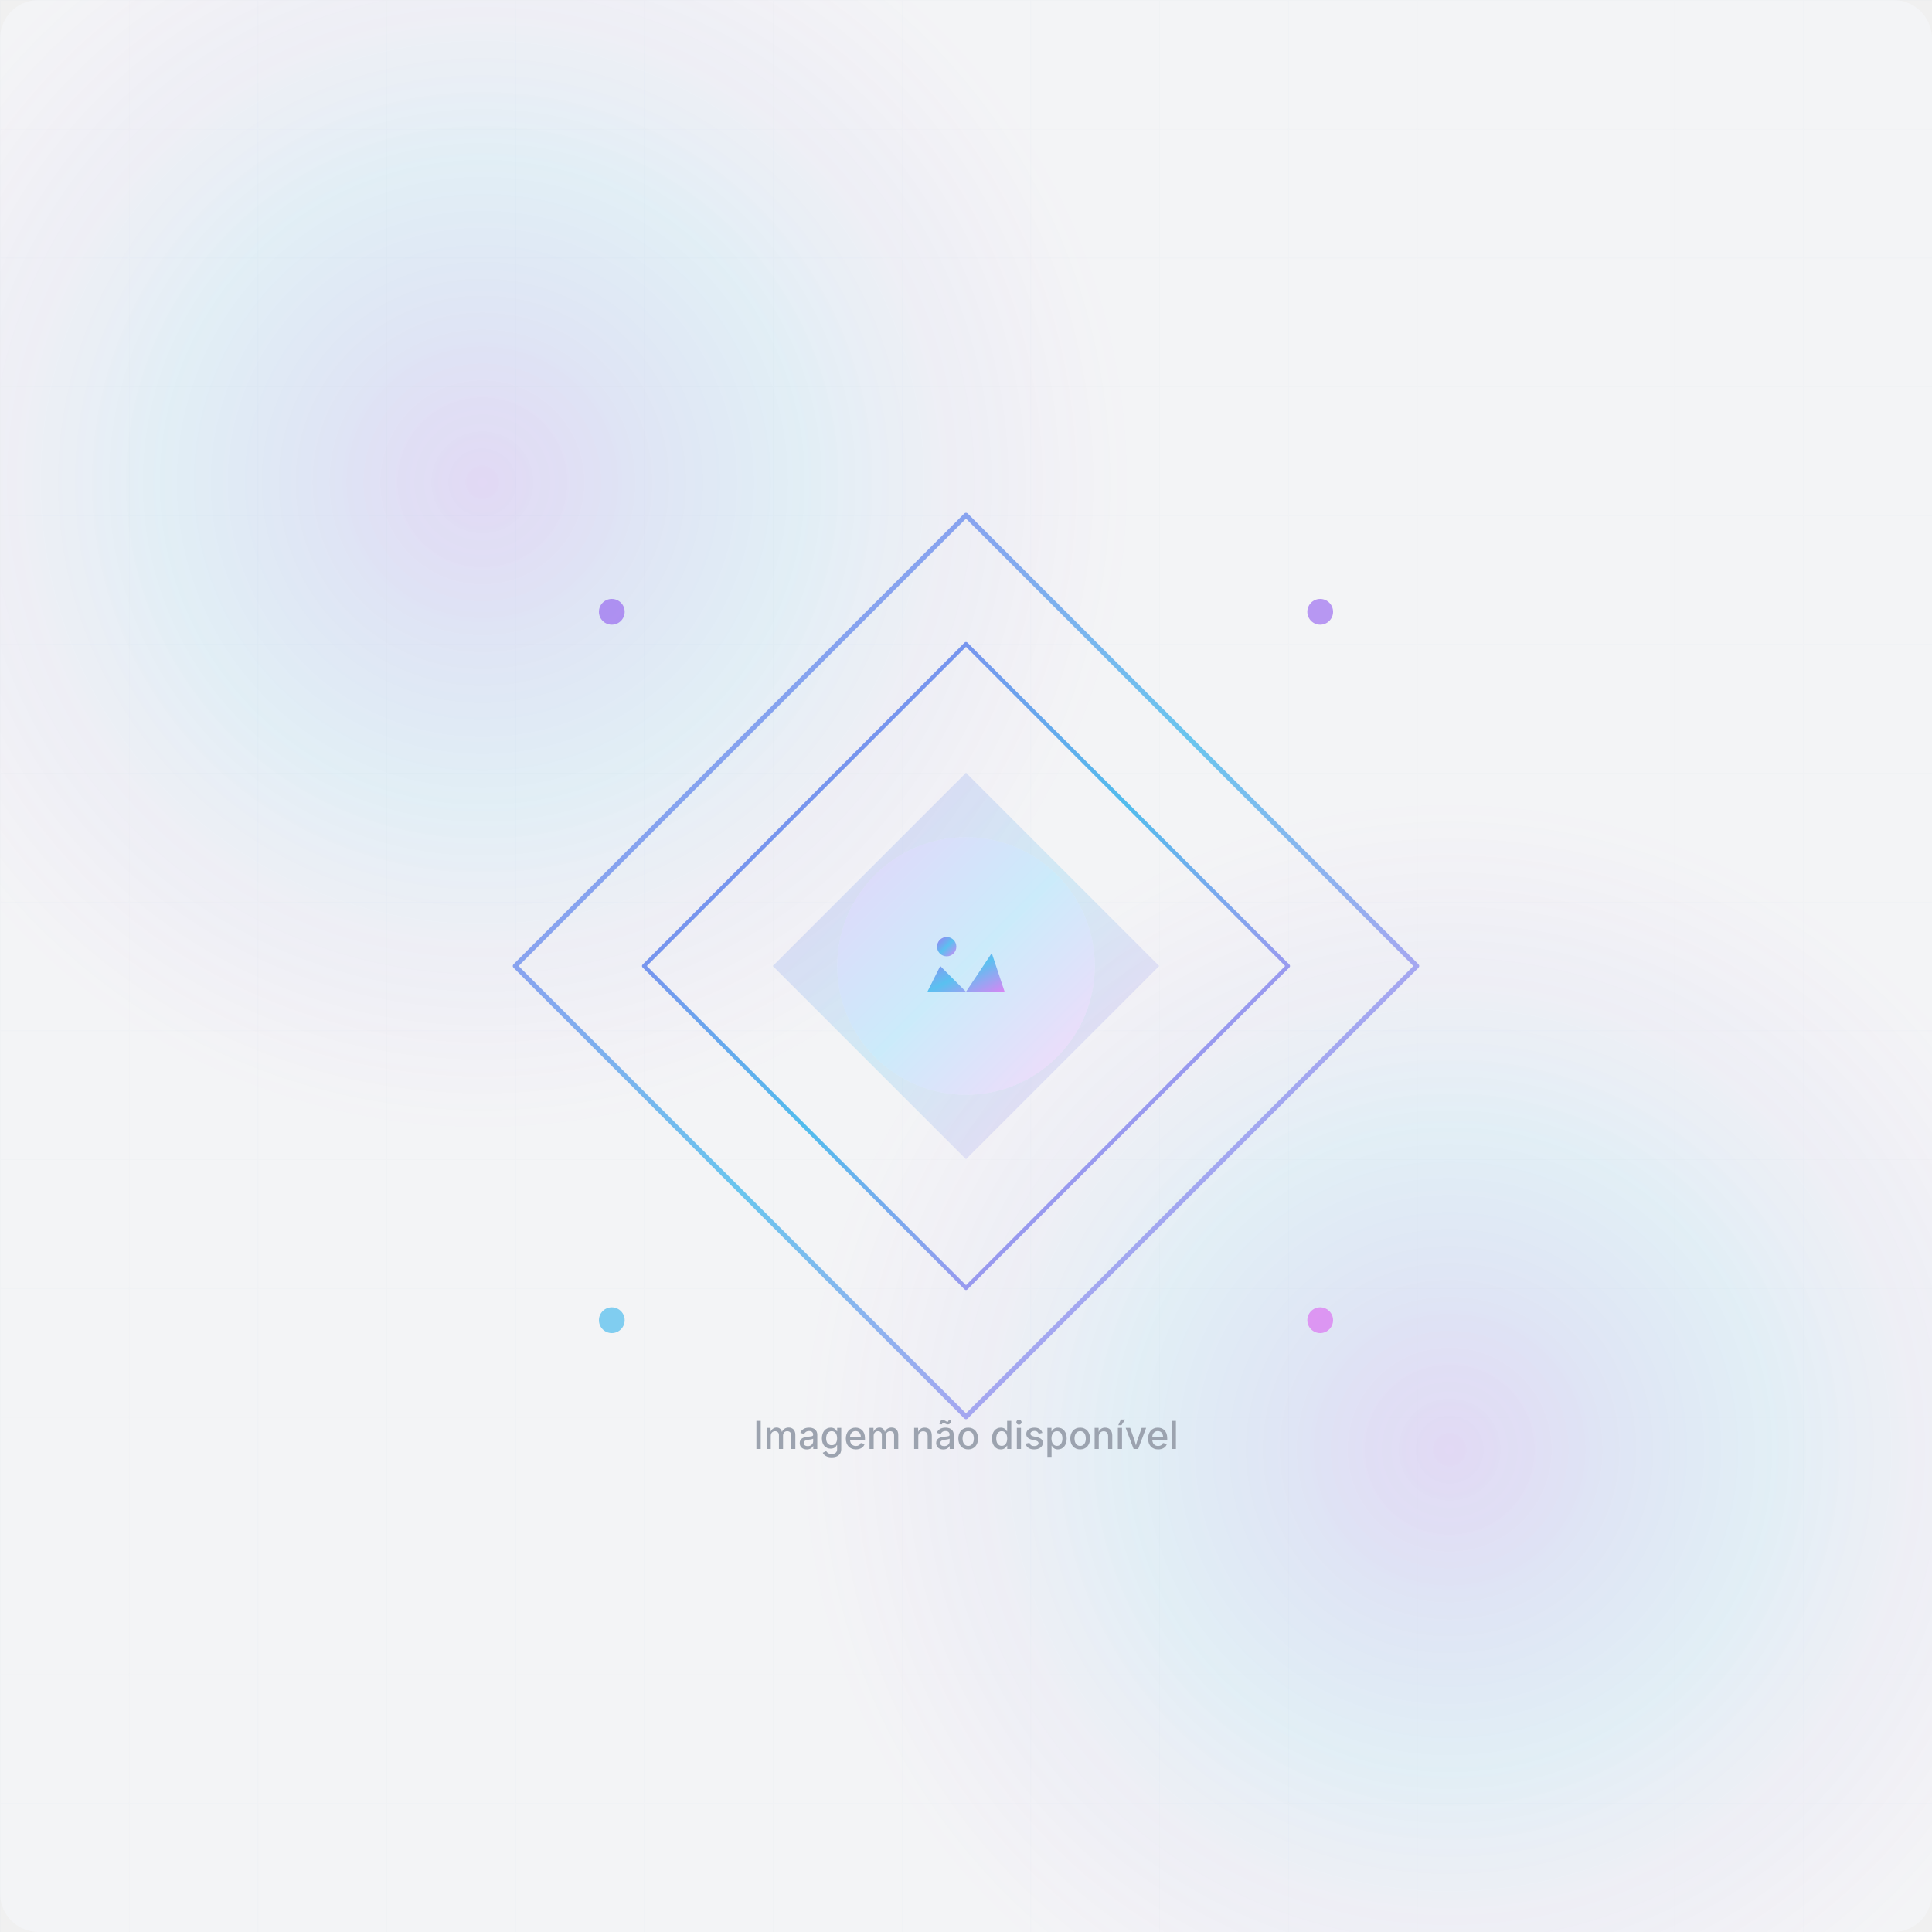
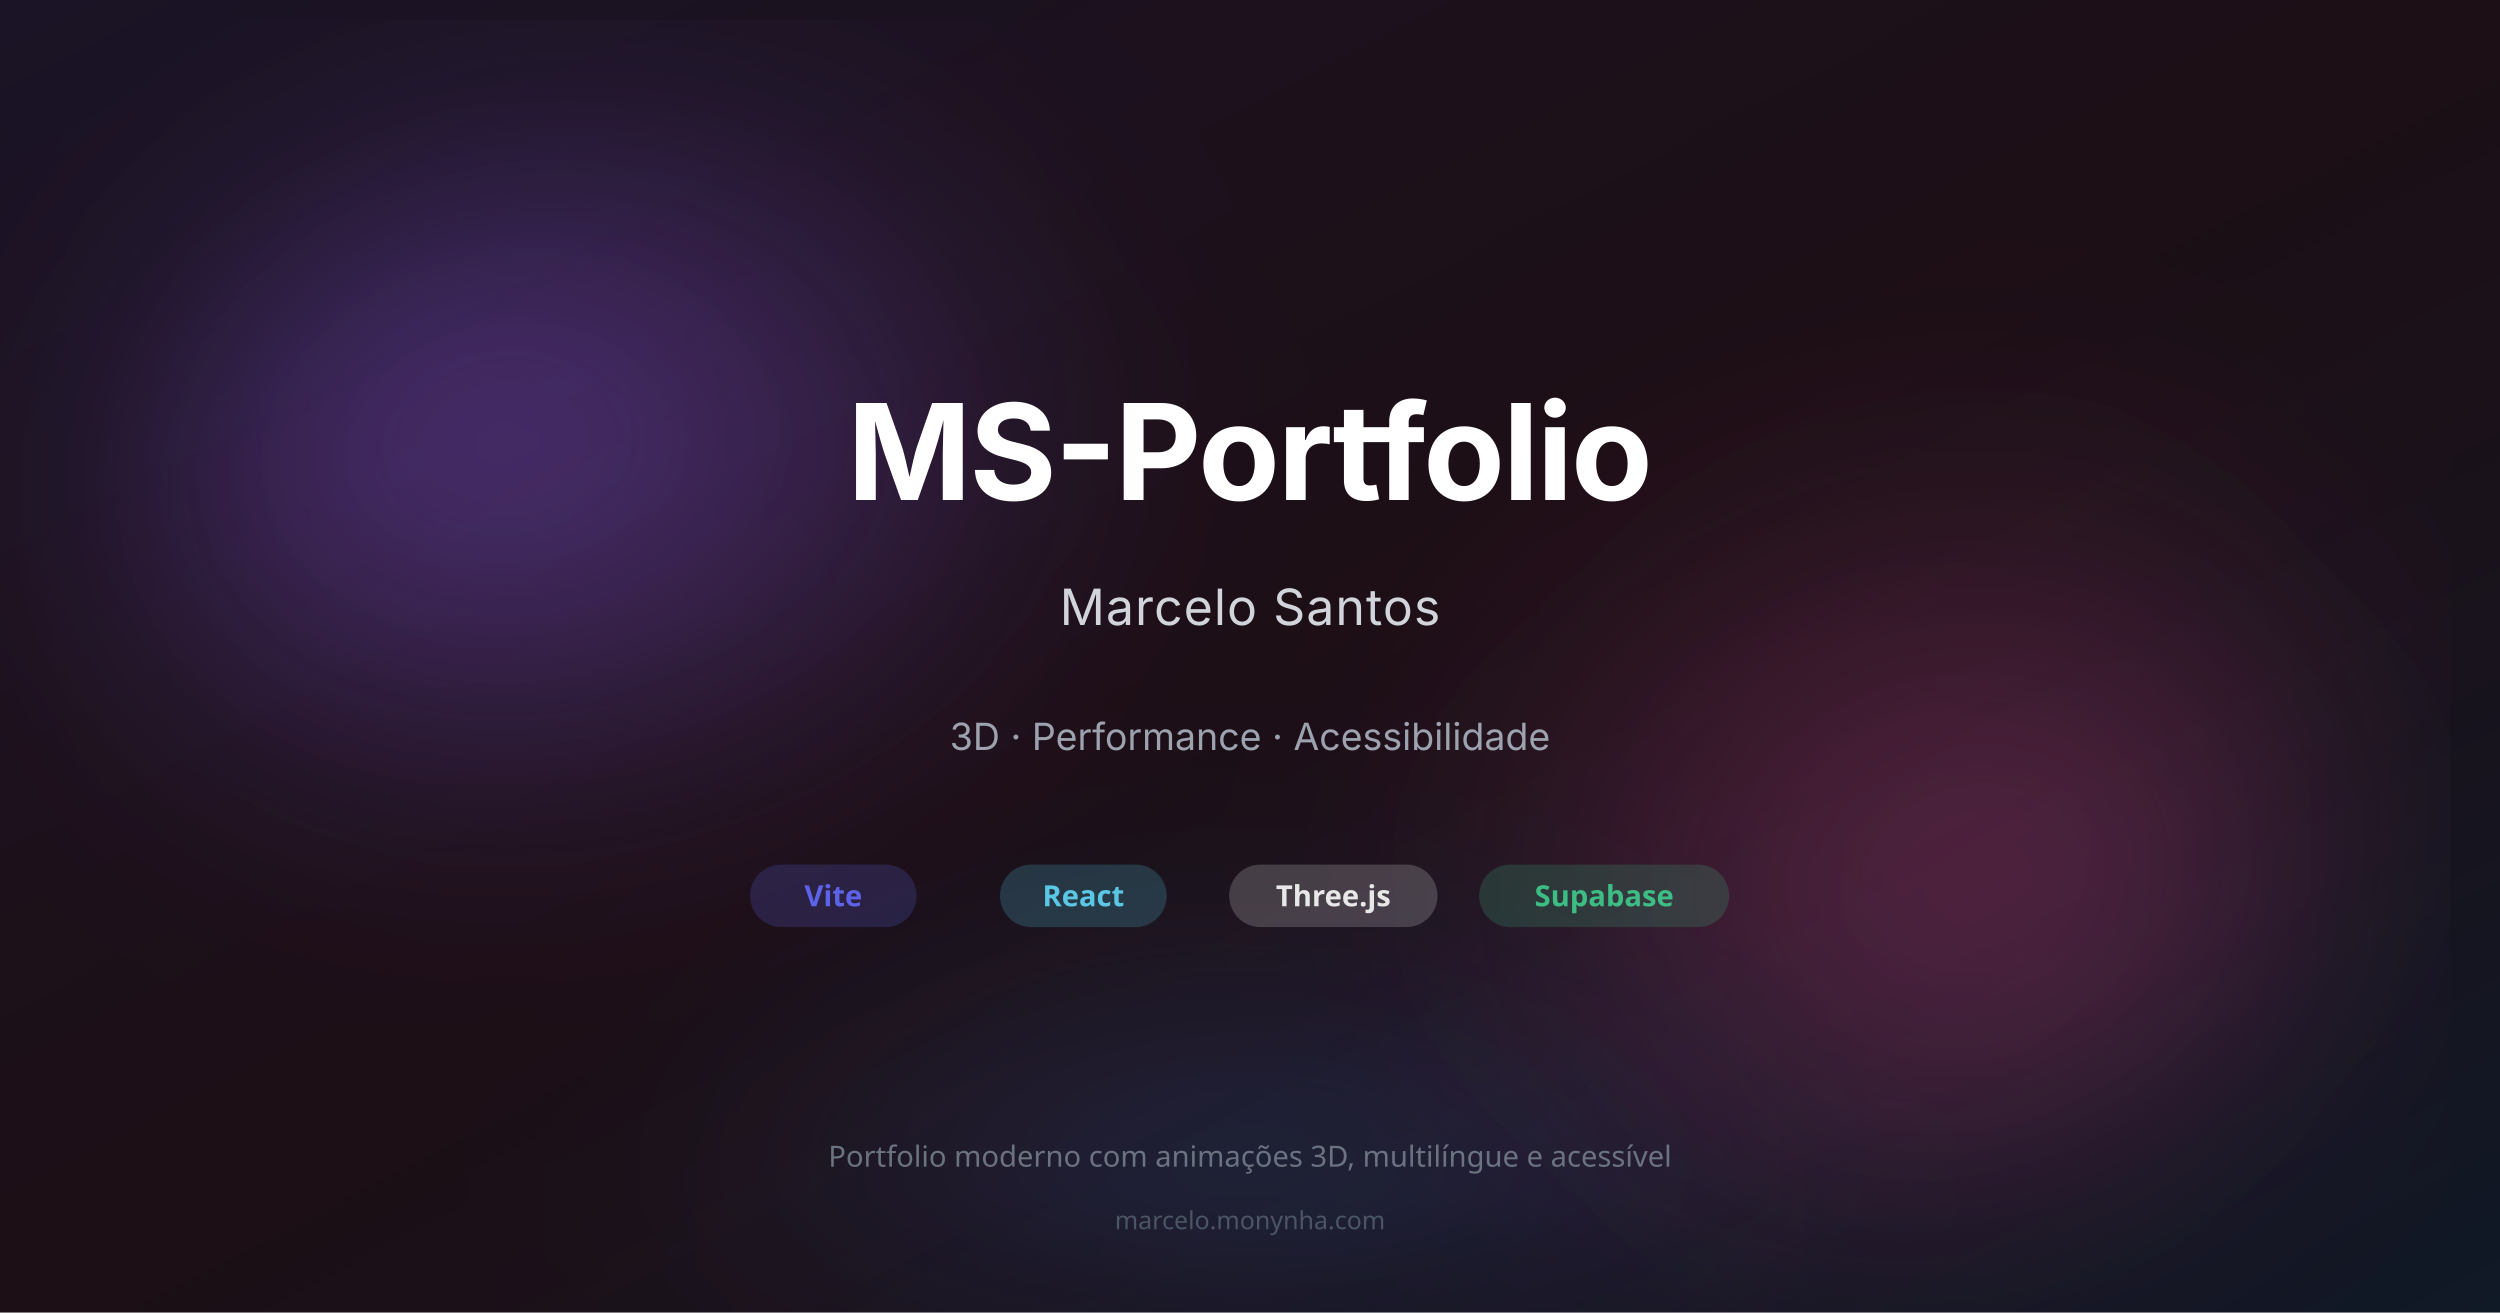
- <svg xmlns="http://www.w3.org/2000/svg" width="1200" height="1200" viewBox="0 0 1200 1200" fill="none" role="img">
+ <svg xmlns="http://www.w3.org/2000/svg" width="1200" height="630" viewBox="0 0 1200 630" fill="none">
  <defs>
-     <linearGradient id="primaryGradient" x1="0%" y1="0%" x2="100%" y2="100%">
-       <stop offset="0%" stop-color="#7C3AED" />
-       <stop offset="50%" stop-color="#0EA5E9" />
-       <stop offset="100%" stop-color="#D946EF" />
+     <linearGradient id="fluidGrad1" x1="0%" y1="0%" x2="100%" y2="100%">
+       <stop offset="0%" style="stop-color:#8b5cf6;stop-opacity:0.3" />
+       <stop offset="50%" style="stop-color:#ec4899;stop-opacity:0.2" />
+       <stop offset="100%" style="stop-color:#3b82f6;stop-opacity:0.3" />
    </linearGradient>
-     <pattern id="gridPattern" width="80" height="80" patternUnits="userSpaceOnUse">
-       <path d="M 80 0 L 0 0 0 80" fill="none" stroke="#E5E7EB" stroke-width="0.5" opacity="0.3" />
-     </pattern>
-     <radialGradient id="glowGradient" cx="50%" cy="50%" r="50%">
-       <stop offset="0%" stop-color="#7C3AED" stop-opacity="0.3" />
-       <stop offset="50%" stop-color="#0EA5E9" stop-opacity="0.15" />
-       <stop offset="100%" stop-color="#D946EF" stop-opacity="0" />
+     <radialGradient id="fluidGlow1" cx="30%" cy="40%">
+       <stop offset="0%" style="stop-color:#8b5cf6;stop-opacity:0.6" />
+       <stop offset="100%" style="stop-color:#8b5cf6;stop-opacity:0" />
    </radialGradient>
+     <radialGradient id="fluidGlow2" cx="70%" cy="60%">
+       <stop offset="0%" style="stop-color:#ec4899;stop-opacity:0.5" />
+       <stop offset="100%" style="stop-color:#ec4899;stop-opacity:0" />
+     </radialGradient>
+     <radialGradient id="fluidGlow3" cx="50%" cy="80%">
+       <stop offset="0%" style="stop-color:#3b82f6;stop-opacity:0.4" />
+       <stop offset="100%" style="stop-color:#3b82f6;stop-opacity:0" />
+     </radialGradient>
+     <filter id="blur">
+       <feGaussianBlur in="SourceGraphic" stdDeviation="60" />
+     </filter>
  </defs>
-   <rect width="1200" height="1200" fill="#F3F4F6" rx="24" />
-   <rect width="1200" height="1200" fill="url(#gridPattern)" />
-   <circle cx="300" cy="300" r="400" fill="url(#glowGradient)" opacity="0.5" />
-   <circle cx="900" cy="900" r="400" fill="url(#glowGradient)" opacity="0.5" />
-   <g transform="translate(600, 600)">
-     <path d="M 0 -280 L 280 0 L 0 280 L -280 0 Z" fill="none" stroke="url(#primaryGradient)" stroke-width="3" stroke-linecap="round" stroke-linejoin="round" opacity="0.6" />
-     <path d="M 0 -200 L 200 0 L 0 200 L -200 0 Z" fill="none" stroke="url(#primaryGradient)" stroke-width="2.5" stroke-linecap="round" stroke-linejoin="round" opacity="0.7" />
-     <path d="M 0 -120 L 120 0 L 0 120 L -120 0 Z" fill="url(#primaryGradient)" opacity="0.15" />
-     <circle cx="0" cy="0" r="80" fill="white" opacity="0.9" />
-     <circle cx="0" cy="0" r="80" fill="url(#primaryGradient)" opacity="0.2" />
-     <g transform="translate(-32, -32)">
-       <path d="M 8 48 L 16 32 L 32 48 L 48 24 L 56 48 Z" fill="url(#primaryGradient)" opacity="0.6" />
-       <circle cx="20" cy="20" r="6" fill="url(#primaryGradient)" opacity="0.6" />
+   <rect width="1200" height="630" fill="#0a0a0a" />
+   <ellipse cx="360" cy="250" rx="300" ry="200" fill="url(#fluidGlow1)" filter="url(#blur)" opacity="0.8">
+     <animate attributeName="cy" values="250;280;250" dur="8s" repeatCount="indefinite" />
+     <animate attributeName="rx" values="300;320;300" dur="6s" repeatCount="indefinite" />
+   </ellipse>
+   <ellipse cx="840" cy="380" rx="280" ry="220" fill="url(#fluidGlow2)" filter="url(#blur)" opacity="0.7">
+     <animate attributeName="cx" values="840;820;840" dur="7s" repeatCount="indefinite" />
+     <animate attributeName="ry" values="220;240;220" dur="5s" repeatCount="indefinite" />
+   </ellipse>
+   <ellipse cx="600" cy="500" rx="320" ry="180" fill="url(#fluidGlow3)" filter="url(#blur)" opacity="0.6">
+     <animate attributeName="rx" values="320;340;320" dur="9s" repeatCount="indefinite" />
+     <animate attributeName="cy" values="500;480;500" dur="7s" repeatCount="indefinite" />
+   </ellipse>
+   <rect width="1200" height="630" fill="url(#fluidGrad1)" opacity="0.4" />
+   <text x="600" y="240" font-family="system-ui, -apple-system, sans-serif" font-size="64" font-weight="700" fill="#ffffff" text-anchor="middle" letter-spacing="-1">
+     MS-Portfolio
+   </text>
+   <text x="600" y="300" font-family="system-ui, -apple-system, sans-serif" font-size="24" font-weight="400" fill="#d1d5db" text-anchor="middle" letter-spacing="0.5">
+     Marcelo Santos
+   </text>
+   <text x="600" y="360" font-family="system-ui, -apple-system, sans-serif" font-size="18" font-weight="400" fill="#9ca3af" text-anchor="middle">
+     3D · Performance · Acessibilidade
+   </text>
+   <g transform="translate(600, 430)" opacity="0.9">
+     <g transform="translate(-200, 0)">
+       <rect x="-40" y="-15" width="80" height="30" rx="15" fill="#646cff" opacity="0.2" />
+       <text x="0" y="5" font-family="system-ui" font-size="14" font-weight="600" fill="#646cff" text-anchor="middle">Vite</text>
    </g>
-     <circle cx="220" cy="-220" r="8" fill="#7C3AED" opacity="0.5" />
-     <circle cx="-220" cy="220" r="8" fill="#0EA5E9" opacity="0.5" />
-     <circle cx="220" cy="220" r="8" fill="#D946EF" opacity="0.5" />
-     <circle cx="-220" cy="-220" r="8" fill="#7C3AED" opacity="0.5" />
+     <g transform="translate(-80, 0)">
+       <rect x="-40" y="-15" width="80" height="30" rx="15" fill="#61dafb" opacity="0.2" />
+       <text x="0" y="5" font-family="system-ui" font-size="14" font-weight="600" fill="#61dafb" text-anchor="middle">React</text>
+     </g>
+     <g transform="translate(40, 0)">
+       <rect x="-50" y="-15" width="100" height="30" rx="15" fill="#ffffff" opacity="0.2" />
+       <text x="0" y="5" font-family="system-ui" font-size="14" font-weight="600" fill="#ffffff" text-anchor="middle">Three.js</text>
+     </g>
+     <g transform="translate(170, 0)">
+       <rect x="-60" y="-15" width="120" height="30" rx="15" fill="#3ecf8e" opacity="0.2" />
+       <text x="0" y="5" font-family="system-ui" font-size="14" font-weight="600" fill="#3ecf8e" text-anchor="middle">Supabase</text>
+     </g>
  </g>
-   <text x="600" y="900" text-anchor="middle" font-family="Space Grotesk, Inter, sans-serif" font-size="24" font-weight="500" fill="#9CA3AF">
-     Imagem não disponível
+   <text x="600" y="560" font-family="system-ui" font-size="14" fill="#6b7280" text-anchor="middle">
+     Portfolio moderno com animações 3D, multilíngue e acessível
+   </text>
+   <text x="600" y="590" font-family="system-ui" font-size="12" fill="#4b5563" text-anchor="middle">
+     marcelo.monynha.com
  </text>
</svg>
